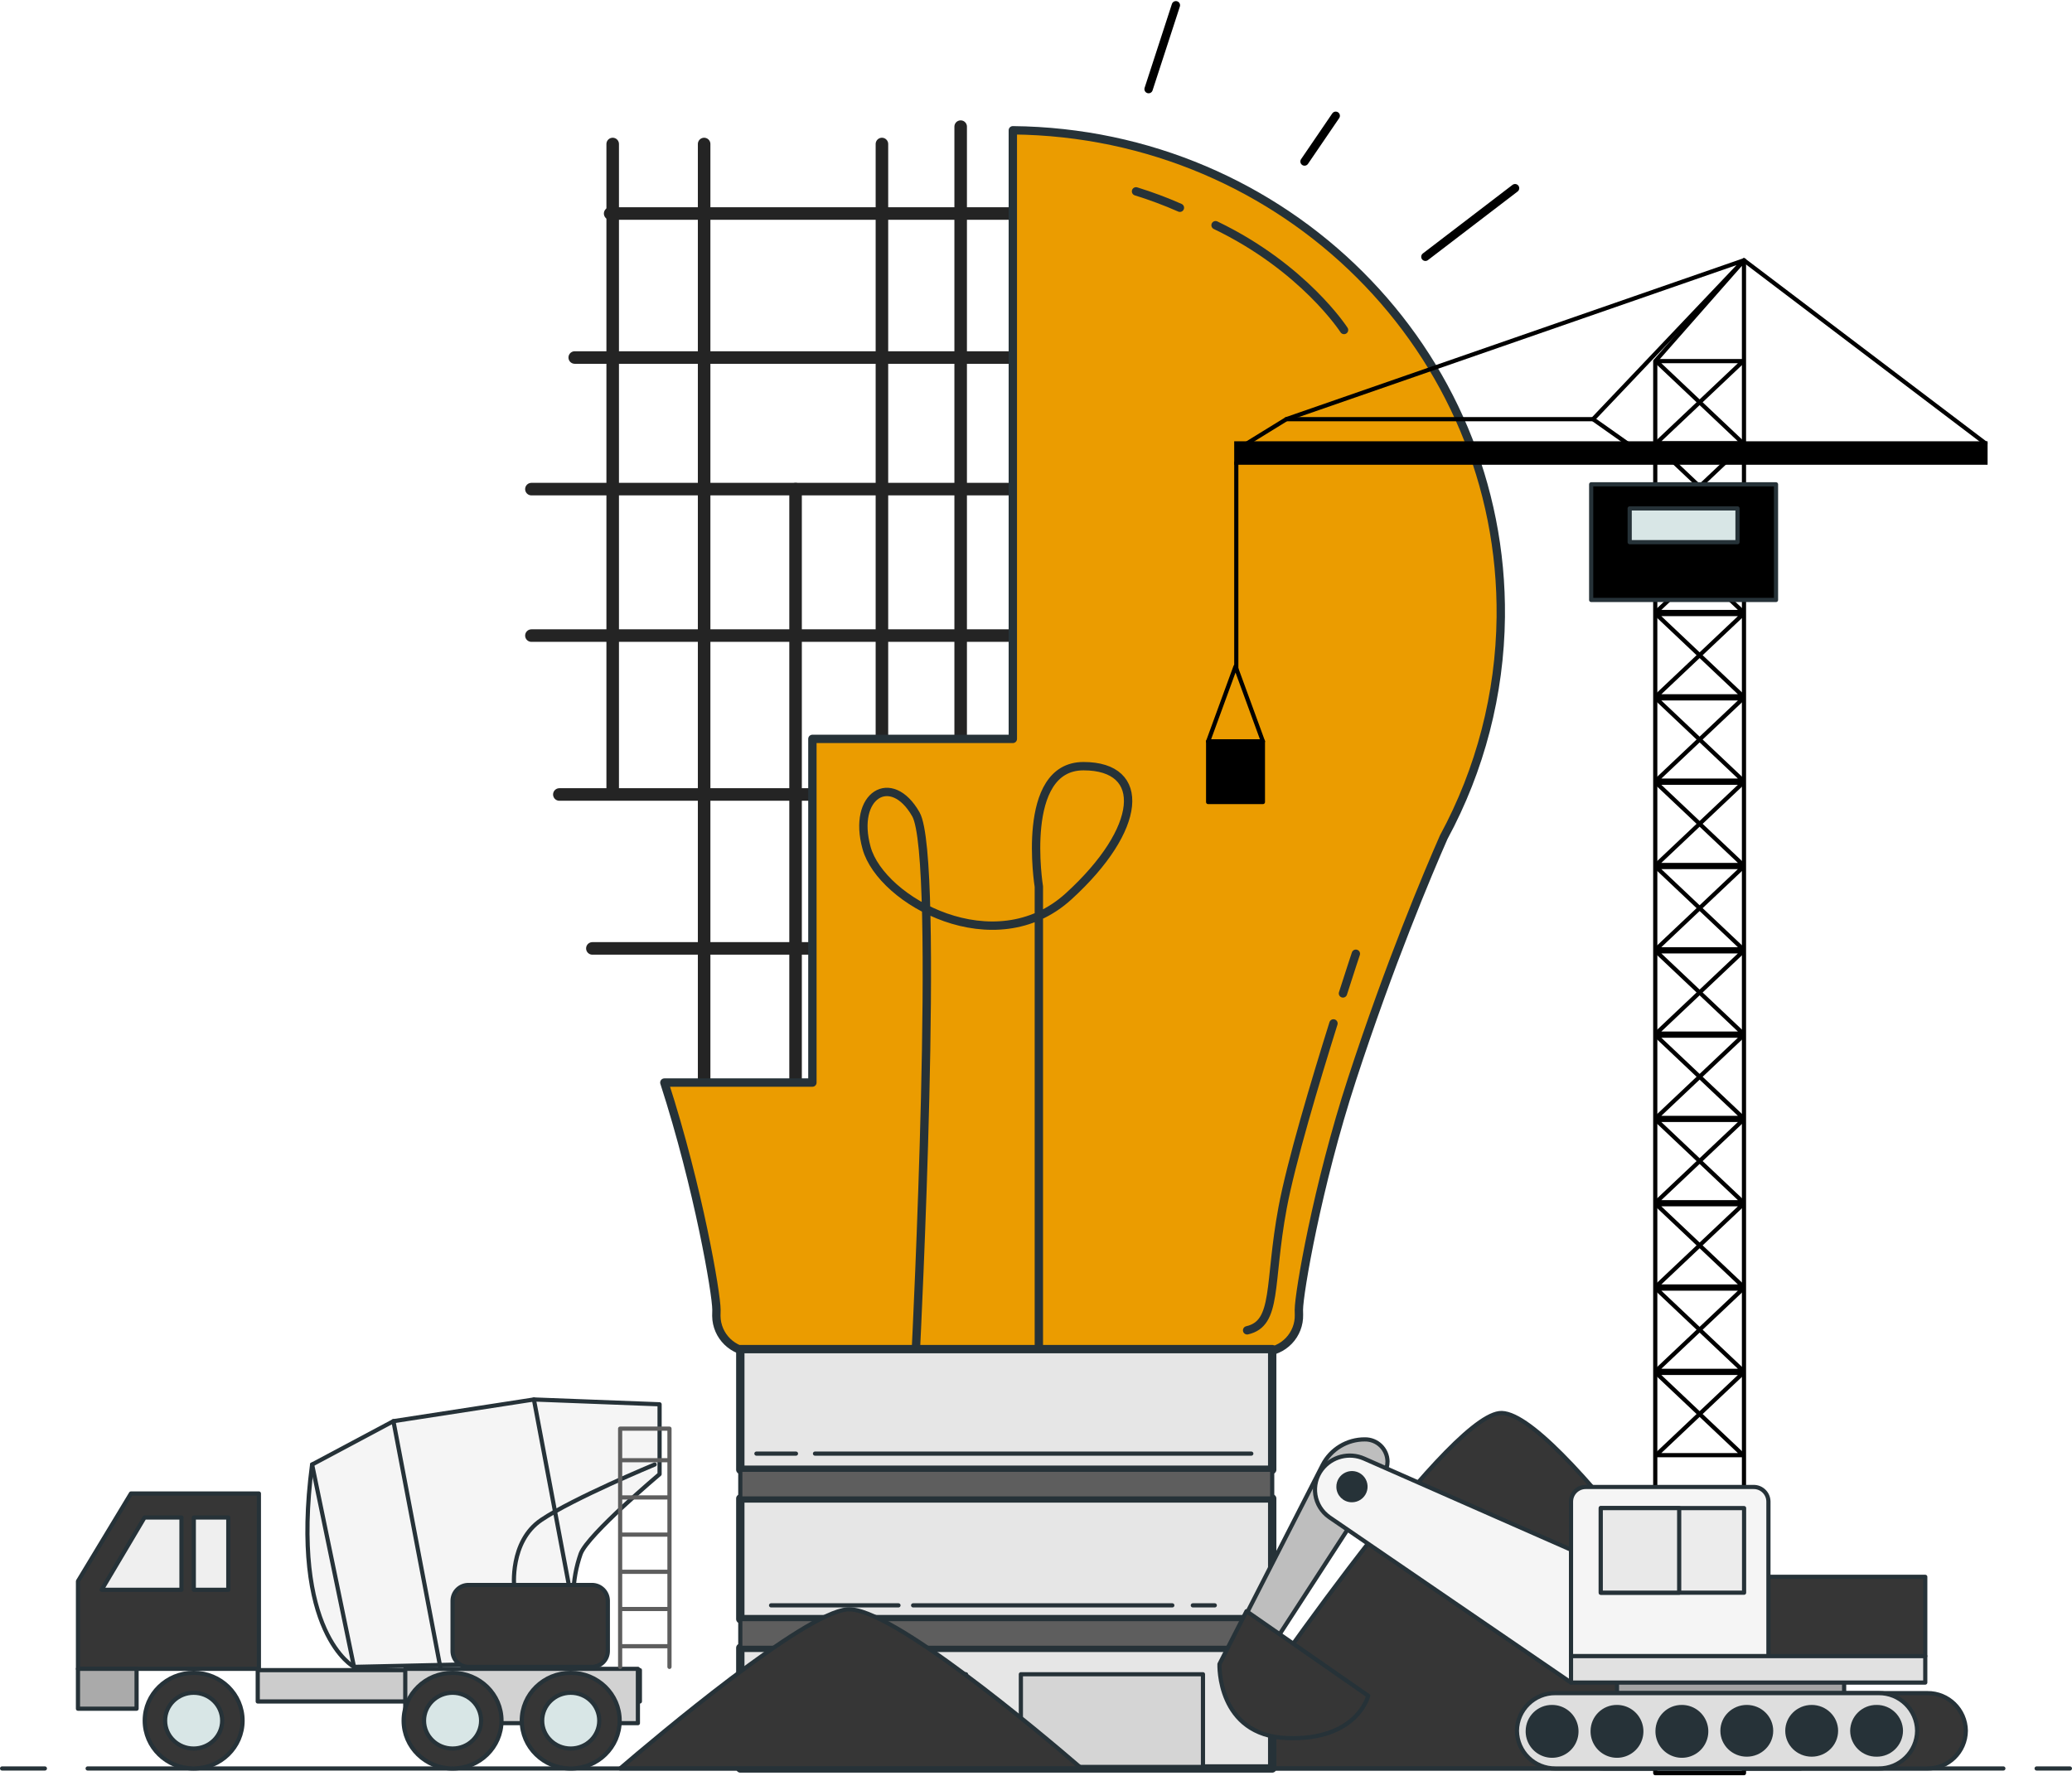
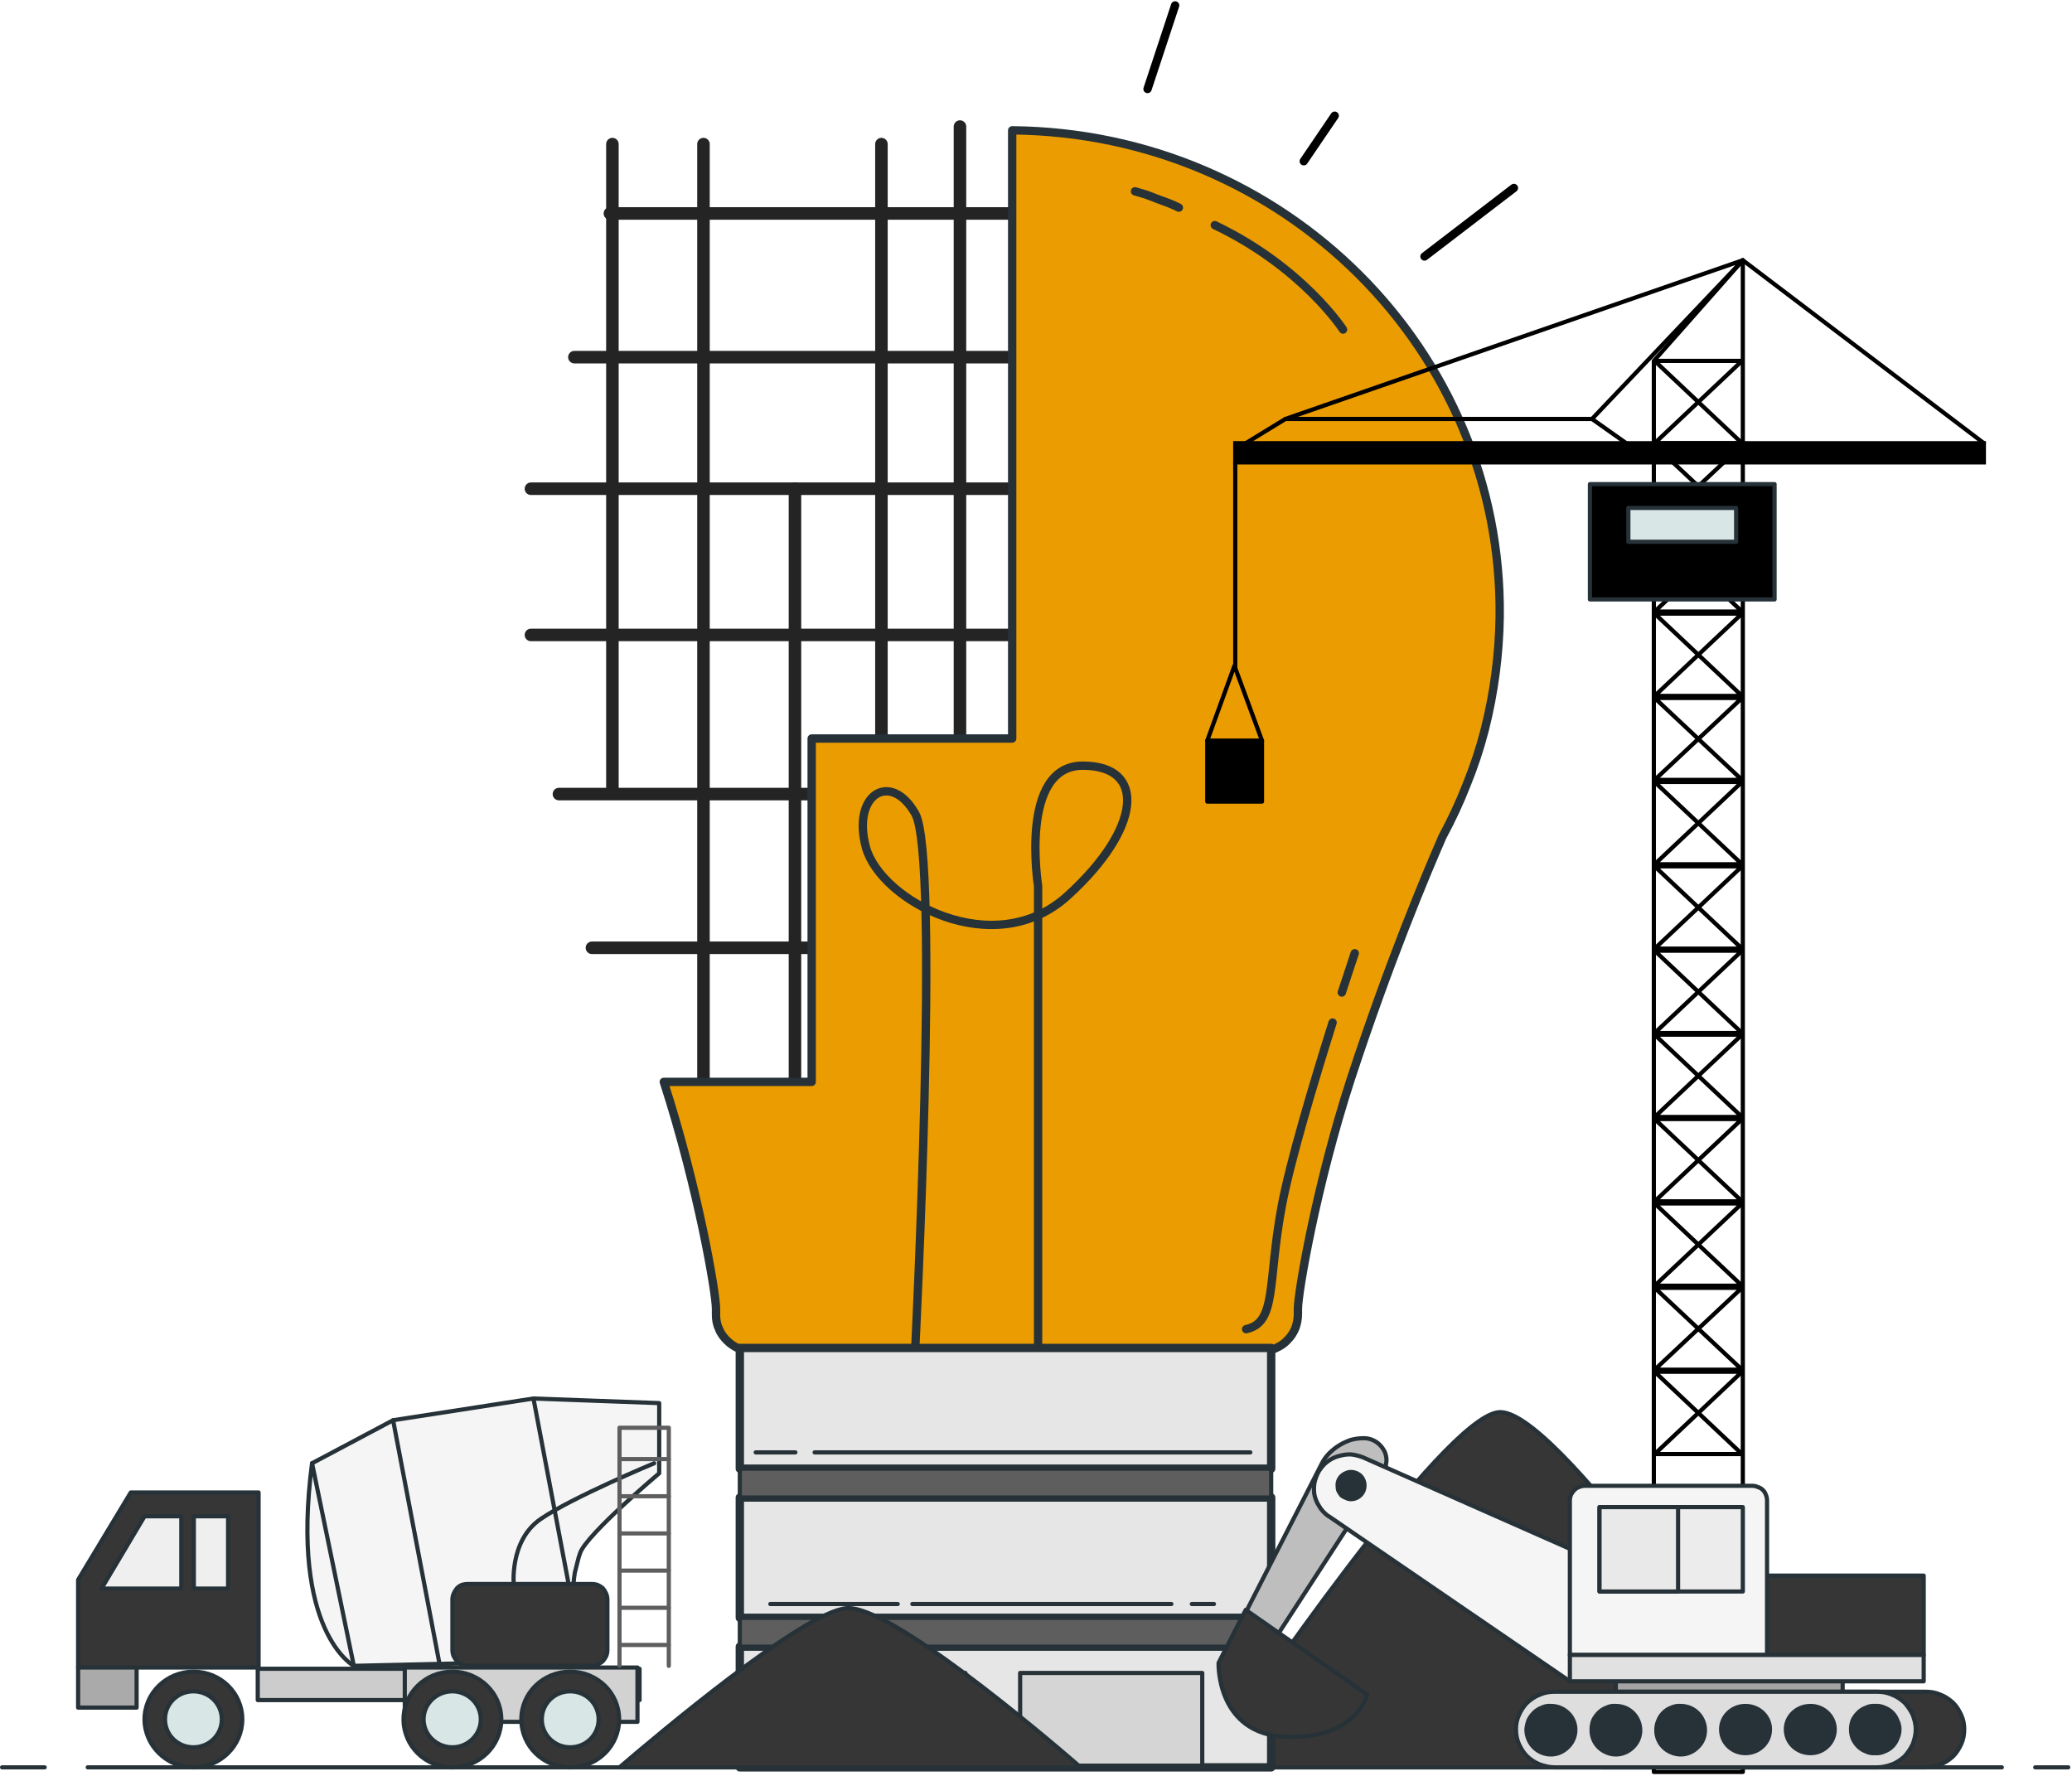
- <svg xmlns="http://www.w3.org/2000/svg" width="495.635" height="424.674" viewBox="0 0 495.635 424.674">
-   <g id="Imagem_capa" transform="translate(0.5 1.26)">
-     <g id="Bulb" transform="translate(126.617 0)">
-       <path id="Caminho_48124" data-name="Caminho 48124" d="M6.992,483.039c10.748-15.992,56.644-83.2,70.012-85,13.08-1.759,59.542,66.213,72.119,85Z" transform="translate(154.487 -61.245)" fill="#363636" stroke="#263238" stroke-linecap="round" stroke-linejoin="round" stroke-width="1" />
-       <g id="Grupo_16703" data-name="Grupo 16703">
-         <g id="Grupo_16699" data-name="Grupo 16699" transform="translate(0 29.033)">
-           <line id="Linha_2" data-name="Linha 2" y2="155.013" transform="translate(102.68)" fill="none" stroke="#242424" stroke-linecap="round" stroke-linejoin="round" stroke-width="3" />
-           <line id="Linha_3" data-name="Linha 3" y2="150.855" transform="translate(83.845 4.157)" fill="none" stroke="#242424" stroke-linecap="round" stroke-linejoin="round" stroke-width="3" />
-           <line id="Linha_4" data-name="Linha 4" y2="146.105" transform="translate(63.188 86.713)" fill="none" stroke="#242424" stroke-linecap="round" stroke-linejoin="round" stroke-width="3" />
-           <line id="Linha_5" data-name="Linha 5" y2="228.659" transform="translate(41.315 4.157)" fill="none" stroke="#242424" stroke-linecap="round" stroke-linejoin="round" stroke-width="3" />
-           <line id="Linha_6" data-name="Linha 6" y2="155.014" transform="translate(19.442 4.157)" fill="none" stroke="#242424" stroke-linecap="round" stroke-linejoin="round" stroke-width="3" />
-           <line id="Linha_7" data-name="Linha 7" x1="100.249" transform="translate(18.835 20.788)" fill="none" stroke="#242424" stroke-linecap="round" stroke-linejoin="round" stroke-width="3" />
-           <line id="Linha_8" data-name="Linha 8" x1="108.723" transform="translate(10.361 55.234)" fill="none" stroke="#242424" stroke-linecap="round" stroke-linejoin="round" stroke-width="3" />
-           <line id="Linha_9" data-name="Linha 9" x1="120.907" transform="translate(0 86.713)" fill="none" stroke="#242424" stroke-linecap="round" stroke-linejoin="round" stroke-width="3" />
-           <line id="Linha_10" data-name="Linha 10" x1="122.728" transform="translate(0.001 121.754)" fill="none" stroke="#242424" stroke-linecap="round" stroke-linejoin="round" stroke-width="3" />
-           <line id="Linha_11" data-name="Linha 11" x1="92.959" transform="translate(6.683 159.765)" fill="none" stroke="#242424" stroke-linecap="round" stroke-linejoin="round" stroke-width="3" />
-           <line id="Linha_12" data-name="Linha 12" x1="60.756" transform="translate(14.582 196.588)" fill="none" stroke="#242424" stroke-linecap="round" stroke-linejoin="round" stroke-width="3" />
+ <svg xmlns="http://www.w3.org/2000/svg" version="1.2" viewBox="0 0 496 425" width="496" height="425">
+   <style>
+ 		.s0 { fill: #363636;stroke: #263238;stroke-linecap: round;stroke-linejoin: round } 
+ 		.s1 { fill: none;stroke: #242424;stroke-linecap: round;stroke-linejoin: round;stroke-width: 3 } 
+ 		.s2 { fill: none;stroke: #000000;stroke-linecap: round;stroke-linejoin: round;stroke-width: 2 } 
+ 		.s3 { fill: #eb9c00;stroke: #263238;stroke-linecap: round;stroke-linejoin: round;stroke-width: 2 } 
+ 		.s4 { fill: none;stroke: #263238;stroke-linecap: round;stroke-linejoin: round;stroke-width: 2 } 
+ 		.s5 { fill: #e6e6e6;stroke: #263238;stroke-linecap: round;stroke-linejoin: round;stroke-width: 2 } 
+ 		.s6 { fill: #5e5e5e;stroke: #263238;stroke-linecap: round;stroke-linejoin: round } 
+ 		.s7 { fill: none;stroke: #263238;stroke-linecap: round;stroke-linejoin: round } 
+ 		.s8 { fill: #d5d5d5;stroke: #263238;stroke-linecap: round;stroke-linejoin: round } 
+ 		.s9 { fill: #007f7a;stroke: #263238;stroke-linecap: round;stroke-linejoin: round } 
+ 		.s10 { fill: #aaaaaa;stroke: #263238;stroke-linecap: round;stroke-linejoin: round } 
+ 		.s11 { fill: #f5f5f5;stroke: #263238;stroke-linecap: round;stroke-linejoin: round } 
+ 		.s12 { fill: #cccccc;stroke: #263238;stroke-linecap: round;stroke-linejoin: round } 
+ 		.s13 { fill: #efefef;stroke: #263238;stroke-linecap: round;stroke-linejoin: round } 
+ 		.s14 { fill: #d2d2d2;stroke: #263238;stroke-linecap: round;stroke-linejoin: round } 
+ 		.s15 { fill: #d8e6e6;stroke: #263238;stroke-linecap: round;stroke-linejoin: round } 
+ 		.s16 { fill: none;stroke: #5e5e5e;stroke-linecap: round;stroke-linejoin: round } 
+ 		.s17 { fill: none;stroke: #000000;stroke-linecap: round;stroke-linejoin: round } 
+ 		.s18 { fill: #000000;stroke: #000000;stroke-linecap: round } 
+ 		.s19 { fill: #000000;stroke: #263238;stroke-linecap: round;stroke-linejoin: round } 
+ 		.s20 { fill: #000000;stroke: #000000;stroke-linecap: round;stroke-linejoin: round } 
+ 		.s21 { fill: #bebebe;stroke: #263238;stroke-linecap: round;stroke-linejoin: round } 
+ 		.s22 { fill: #a4a4a4;stroke: #263238;stroke-linecap: round;stroke-linejoin: round } 
+ 		.s23 { fill: #dedede;stroke: #263238;stroke-linecap: round;stroke-linejoin: round } 
+ 		.s24 { fill: #e1e1e1;stroke: #263238;stroke-linecap: round;stroke-linejoin: round } 
+ 		.s25 { fill: #263238;stroke: #263238;stroke-linecap: round;stroke-linejoin: round } 
+ 		.s26 { fill: #ececec;stroke: #263238;stroke-linecap: round;stroke-linejoin: round } 
+ 		.s27 { fill: #e9e9e9;stroke: #263238;stroke-linecap: round;stroke-linejoin: round } 
+ 	</style>
+   <g id="Imagem_capa">
+     <g id="Bulb">
+       <path id="Caminho_48124" class="s0" d="m288.6 423.1c10.7-16 56.6-83.2 70-85 13.1-1.8 59.5 66.2 72.1 85z" />
+       <g id="Grupo_16703">
+         <g id="Grupo_16699">
+           <path id="Linha_2" class="s1" d="m229.8 30.3v155" />
+           <path id="Linha_3" class="s1" d="m211 34.5v150.8" />
+           <path id="Linha_4" class="s1" d="m190.3 117v146.1" />
+           <path id="Linha_5" class="s1" d="m168.4 34.5v228.6" />
+           <path id="Linha_6" class="s1" d="m146.6 34.5v155" />
+           <path id="Linha_7" class="s1" d="m246.2 51.1h-100.2" />
+           <path id="Linha_8" class="s1" d="m246.2 85.5h-108.7" />
+           <path id="Linha_9" class="s1" d="m248 117h-120.9" />
+           <path id="Linha_10" class="s1" d="m249.8 152h-122.7" />
+           <path id="Linha_11" class="s1" d="m226.8 190.1h-93" />
+           <path id="Linha_12" class="s1" d="m202.5 226.9h-60.8" />
        </g>
-         <g id="Grupo_16700" data-name="Grupo 16700" transform="translate(147.633)">
-           <line id="Linha_13" data-name="Linha 13" x1="21.449" y2="16.409" transform="translate(66.213 43.758)" fill="none" stroke="#000" stroke-linecap="round" stroke-linejoin="round" stroke-width="2" />
-           <line id="Linha_14" data-name="Linha 14" x1="7.461" y2="10.939" transform="translate(37.303 26.437)" fill="none" stroke="#000" stroke-linecap="round" stroke-linejoin="round" stroke-width="2" />
-           <line id="Linha_15" data-name="Linha 15" x1="6.528" y2="20.056" transform="translate(0)" fill="none" stroke="#000" stroke-linecap="round" stroke-linejoin="round" stroke-width="2" />
+         <g id="Grupo_16700">
+           <path id="Linha_13" class="s2" d="m362.4 45l-21.4 16.4" />
+           <path id="Linha_14" class="s2" d="m319.5 27.7l-7.4 10.9" />
+           <path id="Linha_15" class="s2" d="m281.3 1.3l-6.6 20" />
        </g>
-         <g id="Grupo_16701" data-name="Grupo 16701" transform="translate(31.8 29.906)">
-           <path id="Caminho_48125" data-name="Caminho 48125" d="M91.712,263.363h35.413V181.147H175.07V35.555C240.2,36.2,292.452,88.334,291.79,151.994a113.225,113.225,0,0,1-13.646,52.668c-3.843,8.745-12.883,30.177-21.931,57.879-8.348,25.574-12.72,51.3-12.72,55.18,0,.376.008.774.021,1.185a8.712,8.712,0,0,1-8.522,8.913c-.1,0-.19.005-.286.005H112.961a8.727,8.727,0,0,1-8.812-8.639q0-.14.005-.279.02-.617.021-1.185C104.175,313.879,99.893,288.663,91.712,263.363Z" transform="translate(-91.712 -35.555)" fill="#eb9c00" stroke="#263238" stroke-linecap="round" stroke-linejoin="round" stroke-width="2" />
-           <path id="Caminho_48126" data-name="Caminho 48126" d="M192.876,56.733a97.17,97.17,0,0,0-10.493-3.919" transform="translate(-69.555 -38.202)" fill="none" stroke="#263238" stroke-linecap="round" stroke-linejoin="round" stroke-width="2" />
-           <path id="Caminho_48127" data-name="Caminho 48127" d="M166.737,87.443s-9.612-14.921-30.73-25.066" transform="translate(-4.154 -39.669)" fill="none" stroke="#263238" stroke-linecap="round" stroke-linejoin="round" stroke-width="2" />
-           <path id="Caminho_48128" data-name="Caminho 48128" d="M159.645,287.925c-4.378,13.971-10.16,33.317-12.17,44.124-3.392,18.238-1.131,27.633-8.481,29.29" transform="translate(0.41 -74.266)" fill="none" stroke="#263238" stroke-linecap="round" stroke-linejoin="round" stroke-width="2" />
-           <path id="Caminho_48129" data-name="Caminho 48129" d="M135.751,268.236s-1.244,3.745-3.082,9.489" transform="translate(29.659 -71.246)" fill="none" stroke="#263238" stroke-linecap="round" stroke-linejoin="round" stroke-width="2" />
-           <path id="Caminho_48130" data-name="Caminho 48130" d="M238.985,354.235V244.05s-4.649-28.814,10.678-28.814,14.149,14.983-3.537,31.119-44.8,1.152-48.341-11.526,5.9-18.441,11.791-8.067,0,127.934,0,127.934" transform="translate(-149.403 -63.116)" fill="none" stroke="#263238" stroke-linecap="round" stroke-linejoin="round" stroke-width="2" />
+         <g id="Grupo_16701">
+           <path id="Caminho_48125" class="s3" d="m158.9 259h35.4v-82.2h48v-145.6c65.1 0.6 117.4 52.7 116.7 116.4q-0.1 6.9-1 13.7-0.9 6.8-2.6 13.5-1.7 6.6-4.3 13-2.5 6.4-5.8 12.5c-3.8 8.7-12.8 30.1-21.9 57.9-8.3 25.5-12.7 51.3-12.7 55.1q0 0.6 0 1.2c0 1.2-0.2 2.3-0.6 3.4-0.4 1-1 2-1.8 2.8-0.8 0.9-1.7 1.5-2.8 2-1 0.5-2.2 0.7-3.3 0.7q-0.1 0-0.3 0h-121.7c-1.2 0-2.3-0.2-3.4-0.6-1-0.4-2-1.1-2.8-1.9-0.8-0.8-1.5-1.7-1.9-2.8-0.5-1-0.7-2.2-0.7-3.3q0-0.1 0-0.3 0-0.6 0-1.2c0-3.8-4.3-29-12.5-54.3z" />
+           <path id="Caminho_48126" fill-rule="evenodd" class="s4" d="m282.2 49.7q-1.2-0.6-2.5-1.1-1.3-0.5-2.7-1-1.3-0.5-2.6-1-1.3-0.4-2.7-0.8" />
+           <path id="Caminho_48127" fill-rule="evenodd" class="s4" d="m321.5 78.9c0 0-9.6-14.9-30.7-25" />
+           <path id="Caminho_48128" fill-rule="evenodd" class="s4" d="m319 244.8c-4.4 14-10.2 33.3-12.2 44.1-3.4 18.3-1.1 27.7-8.5 29.3" />
+           <path id="Caminho_48129" fill-rule="evenodd" class="s4" d="m324.3 228.2c0 0-1.2 3.7-3.1 9.4" />
+           <path id="Caminho_48130" fill-rule="evenodd" class="s4" d="m248.5 322.3v-110.2c0 0-4.6-28.8 10.7-28.8 15.3 0 14.1 15-3.6 31.1-17.6 16.1-44.8 1.2-48.3-11.5-3.5-12.7 5.9-18.5 11.8-8.1 5.9 10.4 0 127.9 0 127.9" />
        </g>
-         <g id="Grupo_16702" data-name="Grupo 16702" transform="translate(49.969 321.474)">
-           <rect id="Retângulo_4666" data-name="Retângulo 4666" width="127.232" height="28.86" fill="#e6e6e6" stroke="#263238" stroke-linecap="round" stroke-linejoin="round" stroke-width="2" />
-           <rect id="Retângulo_4667" data-name="Retângulo 4667" width="127.232" height="28.86" transform="translate(0 35.732)" fill="#e6e6e6" stroke="#263238" stroke-linecap="round" stroke-linejoin="round" stroke-width="2" />
-           <rect id="Retângulo_4668" data-name="Retângulo 4668" width="127.232" height="6.872" transform="translate(0 28.86)" fill="#5e5e5e" stroke="#263238" stroke-linecap="round" stroke-linejoin="round" stroke-width="1" />
-           <rect id="Retângulo_4669" data-name="Retângulo 4669" width="127.232" height="28.86" transform="translate(0 71.463)" fill="#e6e6e6" stroke="#263238" stroke-linecap="round" stroke-linejoin="round" stroke-width="2" />
-           <line id="Linha_16" data-name="Linha 16" x1="9.458" transform="translate(3.855 25.003)" fill="none" stroke="#263238" stroke-linecap="round" stroke-linejoin="round" stroke-width="1" />
-           <line id="Linha_17" data-name="Linha 17" x1="104.365" transform="translate(17.867 25.003)" fill="none" stroke="#263238" stroke-linecap="round" stroke-linejoin="round" stroke-width="1" />
-           <line id="Linha_18" data-name="Linha 18" x1="30.475" transform="translate(7.36 61.3)" fill="none" stroke="#263238" stroke-linecap="round" stroke-linejoin="round" stroke-width="1" />
-           <line id="Linha_19" data-name="Linha 19" x1="62.001" transform="translate(41.337 61.3)" fill="none" stroke="#263238" stroke-linecap="round" stroke-linejoin="round" stroke-width="1" />
-           <line id="Linha_20" data-name="Linha 20" x1="5.255" transform="translate(108.243 61.3)" fill="none" stroke="#263238" stroke-linecap="round" stroke-linejoin="round" stroke-width="1" />
-           <rect id="Retângulo_4670" data-name="Retângulo 4670" width="127.232" height="6.872" transform="translate(0 64.592)" fill="#5e5e5e" stroke="#263238" stroke-linecap="round" stroke-linejoin="round" stroke-width="1" />
-           <rect id="Retângulo_4671" data-name="Retângulo 4671" width="43.558" height="22.165" transform="translate(67.113 77.786)" fill="#d5d5d5" stroke="#263238" stroke-linecap="round" stroke-linejoin="round" stroke-width="1" />
-           <rect id="Retângulo_4672" data-name="Retângulo 4672" width="43.558" height="22.165" transform="translate(10.428 77.786)" fill="#007f7a" stroke="#263238" stroke-linecap="round" stroke-linejoin="round" stroke-width="1" />
+         <g id="Grupo_16702">
+           <path id="Retângulo_4666" class="s5" d="m177.1 322.7h127.2v28.9h-127.2z" />
+           <path id="Retângulo_4667" class="s5" d="m177.1 358.5h127.2v28.8h-127.2z" />
+           <path id="Retângulo_4668" class="s6" d="m177.1 351.6h127.2v6.9h-127.2z" />
+           <path id="Retângulo_4669" class="s5" d="m177.1 394.2h127.2v28.9h-127.2z" />
+           <path id="Linha_16" class="s7" d="m190.4 347.7h-9.5" />
+           <path id="Linha_17" class="s7" d="m299.3 347.7h-104.3" />
+           <path id="Linha_18" class="s7" d="m214.9 384h-30.5" />
+           <path id="Linha_19" class="s7" d="m280.4 384h-62" />
+           <path id="Linha_20" class="s7" d="m290.6 384h-5.3" />
+           <path id="Retângulo_4670" class="s6" d="m177.1 387.3h127.2v6.9h-127.2z" />
+           <path id="Retângulo_4671" class="s8" d="m244.2 400.5h43.6v22.2h-43.6z" />
+           <path id="Retângulo_4672" class="s9" d="m187.5 400.5h43.6v22.2h-43.6z" />
        </g>
      </g>
    </g>
-     <g id="Ground" transform="translate(0 383.724)">
-       <path id="Caminho_48131" data-name="Caminho 48131" d="M210.179,491.548c8.345-7.16,43.978-37.251,54.361-38.055,10.158-.787,46.236,29.643,56,38.055Z" transform="translate(-62.332 -453.478)" fill="#363636" stroke="#263238" stroke-linecap="round" stroke-linejoin="round" stroke-width="1" />
-       <g id="Grupo_16704" data-name="Grupo 16704" transform="translate(0 38.074)">
-         <line id="Linha_21" data-name="Linha 21" x1="10.234" transform="translate(0)" fill="none" stroke="#263238" stroke-linecap="round" stroke-linejoin="round" stroke-width="1" />
-         <line id="Linha_22" data-name="Linha 22" x1="458.247" transform="translate(20.468)" fill="none" stroke="#263238" stroke-linecap="round" stroke-linejoin="round" stroke-width="1" />
-         <line id="Linha_23" data-name="Linha 23" x1="7.96" transform="translate(486.675)" fill="none" stroke="#263238" stroke-linecap="round" stroke-linejoin="round" stroke-width="1" />
+     <g id="Ground">
+       <path id="Caminho_48131" class="s0" d="m148.3 423.1c8.4-7.2 44-37.3 54.4-38.1 10.2-0.8 46.2 29.6 56 38.1z" />
+       <g id="Grupo_16704">
+         <path id="Linha_21" class="s7" d="m10.7 423.1h-10.2" />
+         <path id="Linha_22" class="s7" d="m479.2 423.1h-458.2" />
+         <path id="Linha_23" class="s7" d="m495.1 423.1h-7.9" />
      </g>
    </g>
-     <g id="Trucks" transform="translate(18.151 61.009)">
-       <g id="Grupo_16709" data-name="Grupo 16709" transform="translate(0 272.518)">
-         <path id="Caminho_48132" data-name="Caminho 48132" d="M455.284,420.753h30.6V462.7H442.61V441.723Z" transform="translate(-442.606 -398.262)" fill="#363636" stroke="#263238" stroke-linecap="round" stroke-linejoin="round" stroke-width="1" />
-         <rect id="Retângulo_4673" data-name="Retângulo 4673" width="14.019" height="9.533" transform="translate(0 64.437)" fill="#aaa" stroke="#263238" stroke-linecap="round" stroke-linejoin="round" stroke-width="1" />
-         <path id="Caminho_48133" data-name="Caminho 48133" d="M340.53,458.154s-15.328-8.068-10.022-48.407l19.454-10.374,33.6-5.186,30.066,1.152v16.712s-17.1,14.408-18.864,19.017a31.286,31.286,0,0,0-1.769,9.8V457Z" transform="translate(-274.503 -394.187)" fill="#f5f5f5" stroke="#263238" stroke-linecap="round" stroke-linejoin="round" stroke-width="1" />
-         <line id="Linha_24" data-name="Linha 24" x2="10.022" y2="48.408" transform="translate(56.005 15.56)" fill="none" stroke="#263238" stroke-linecap="round" stroke-linejoin="round" stroke-width="1" />
-         <line id="Linha_25" data-name="Linha 25" x2="11.201" y2="58.781" transform="translate(75.459 5.187)" fill="none" stroke="#263238" stroke-linecap="round" stroke-linejoin="round" stroke-width="1" />
-         <line id="Linha_26" data-name="Linha 26" x2="8.253" y2="43.797" transform="translate(109.062)" fill="none" stroke="#263238" stroke-linecap="round" stroke-linejoin="round" stroke-width="1" />
-         <path id="Caminho_48134" data-name="Caminho 48134" d="M364.451,412.566S345,420.633,337.332,425.82s-6.484,16.136-6.484,16.136" transform="translate(-226.502 -397.006)" fill="none" stroke="#263238" stroke-linecap="round" stroke-linejoin="round" stroke-width="1" />
-         <rect id="Retângulo_4674" data-name="Retângulo 4674" width="91.413" height="7.496" transform="translate(43.001 64.746)" fill="#ccc" stroke="#263238" stroke-linecap="round" stroke-linejoin="round" stroke-width="1" />
-         <g id="Grupo_16705" data-name="Grupo 16705" transform="translate(5.667 28.238)">
-           <path id="Caminho_48135" data-name="Caminho 48135" d="M483.572,444.83H464.479l10.25-17.289h8.843Z" transform="translate(-464.479 -427.541)" fill="#efefef" stroke="#263238" stroke-linecap="round" stroke-linejoin="round" stroke-width="1" />
-           <rect id="Retângulo_4675" data-name="Retângulo 4675" width="8.253" height="17.288" transform="translate(22.04)" fill="#efefef" stroke="#263238" stroke-linecap="round" stroke-linejoin="round" stroke-width="1" />
+     <g id="Trucks">
+       <g id="Grupo_16709">
+         <path id="Caminho_48132" class="s0" d="m31.3 357.3h30.6v41.9h-43.2v-21z" />
+         <path id="Retângulo_4673" class="s10" d="m18.7 399.2h14v9.6h-14z" />
+         <path id="Caminho_48133" class="s11" d="m84.7 398.8c0 0-15.3-8.1-10-48.5l19.4-10.3 33.6-5.2 30.1 1.1v16.8c0 0-17.1 14.4-18.9 19q-0.4 1.1-0.7 2.4-0.3 1.2-0.6 2.4-0.2 1.2-0.3 2.5-0.1 1.2-0.2 2.5v16.1z" />
+         <path id="Linha_24" class="s7" d="m74.7 350.3l10 48.5" />
+         <path id="Linha_25" class="s7" d="m94.1 340l11.2 58.8" />
+         <path id="Linha_26" class="s7" d="m127.7 334.8l8.3 43.8" />
+         <path id="Caminho_48134" fill-rule="evenodd" class="s7" d="m156.6 350.3c0 0-19.5 8.1-27.1 13.3-7.7 5.2-6.5 16.1-6.5 16.1" />
+         <path id="Retângulo_4674" class="s12" d="m61.7 399.5h91.4v7.5h-91.4z" />
+         <g id="Grupo_16705">
+           <path id="Caminho_48135" class="s13" d="m43.4 380.3h-19.1l10.3-17.3h8.8z" />
+           <path id="Retângulo_4675" class="s13" d="m46.4 363h8.2v17.3h-8.2z" />
        </g>
-         <rect id="Retângulo_4676" data-name="Retângulo 4676" width="55.648" height="12.991" transform="translate(78.29 64.437)" fill="#d2d2d2" stroke="#263238" stroke-linecap="round" stroke-linejoin="round" stroke-width="1" />
-         <g id="Grupo_16706" data-name="Grupo 16706" transform="translate(15.968 65.391)">
-           <ellipse id="Elipse_3" data-name="Elipse 3" cx="11.703" cy="11.44" rx="11.703" ry="11.44" fill="#363636" stroke="#263238" stroke-linecap="round" stroke-linejoin="round" stroke-width="1" />
-           <ellipse id="Elipse_4" data-name="Elipse 4" cx="6.827" cy="6.673" rx="6.827" ry="6.673" transform="translate(4.876 4.767)" fill="#d8e6e6" stroke="#263238" stroke-linecap="round" stroke-linejoin="round" stroke-width="1" />
+         <path id="Retângulo_4676" class="s14" d="m96.9 399.2h55.7v13h-55.7z" />
+         <g id="Grupo_16706">
+           <path id="Elipse_3" class="s0" d="m46.3 423.1c-6.4 0-11.7-5.2-11.7-11.5 0-6.3 5.3-11.4 11.7-11.4 6.5 0 11.7 5.1 11.7 11.4 0 6.3-5.2 11.5-11.7 11.5z" />
+           <path id="Elipse_4" class="s15" d="m46.3 418.3c-3.8 0-6.8-3-6.8-6.7 0-3.7 3-6.7 6.8-6.7 3.8 0 6.8 3 6.8 6.7 0 3.7-3 6.7-6.8 6.7z" />
        </g>
-         <g id="Grupo_16707" data-name="Grupo 16707" transform="translate(106.162 65.395)">
-           <ellipse id="Elipse_5" data-name="Elipse 5" cx="11.706" cy="11.443" rx="11.706" ry="11.443" fill="#363636" stroke="#263238" stroke-linecap="round" stroke-linejoin="round" stroke-width="1" />
-           <ellipse id="Elipse_6" data-name="Elipse 6" cx="6.827" cy="6.673" rx="6.827" ry="6.673" transform="translate(4.88 4.763)" fill="#d8e6e6" stroke="#263238" stroke-linecap="round" stroke-linejoin="round" stroke-width="1" />
+         <g id="Grupo_16707">
+           <path id="Elipse_5" class="s0" d="m136.5 423.1c-6.5 0-11.7-5.1-11.7-11.5 0-6.3 5.2-11.4 11.7-11.4 6.5 0 11.7 5.1 11.7 11.4 0 6.4-5.2 11.5-11.7 11.5z" />
+           <path id="Elipse_6" class="s15" d="m136.5 418.3c-3.8 0-6.8-3-6.8-6.7 0-3.7 3-6.7 6.8-6.7 3.8 0 6.8 3 6.8 6.7 0 3.7-3 6.7-6.8 6.7z" />
        </g>
-         <g id="Grupo_16708" data-name="Grupo 16708" transform="translate(77.902 65.397)">
-           <ellipse id="Elipse_7" data-name="Elipse 7" cx="11.704" cy="11.441" rx="11.704" ry="11.441" transform="translate(0)" fill="#363636" stroke="#263238" stroke-linecap="round" stroke-linejoin="round" stroke-width="1" />
-           <ellipse id="Elipse_8" data-name="Elipse 8" cx="6.827" cy="6.673" rx="6.827" ry="6.673" transform="translate(4.878 4.76)" fill="#d8e6e6" stroke="#263238" stroke-linecap="round" stroke-linejoin="round" stroke-width="1" />
+         <g id="Grupo_16708">
+           <path id="Elipse_7" class="s0" d="m108.3 423.1c-6.5 0-11.7-5.1-11.7-11.5 0-6.3 5.2-11.4 11.7-11.4 6.4 0 11.7 5.1 11.7 11.4 0 6.4-5.3 11.5-11.7 11.5z" />
+           <path id="Elipse_8" class="s15" d="m108.3 418.3c-3.8 0-6.9-3-6.9-6.7 0-3.7 3.1-6.7 6.9-6.7 3.7 0 6.8 3 6.8 6.7 0 3.7-3.1 6.7-6.8 6.7z" />
        </g>
-         <path id="Retângulo_4677" data-name="Retângulo 4677" d="M377.322,446.6H347.846a3.79,3.79,0,0,0-3.832,3.746v12.1a3.79,3.79,0,0,0,3.832,3.746h29.477a3.789,3.789,0,0,0,3.832-3.746v-12.1A3.789,3.789,0,0,0,377.322,446.6Z" transform="translate(-254.407 -402.227)" fill="#363636" stroke="#263238" stroke-linecap="round" stroke-linejoin="round" stroke-width="1" />
-         <path id="Caminho_48136" data-name="Caminho 48136" d="M338.4,459.419V402.43H326.6v56.989" transform="translate(-196.909 -395.451)" fill="none" stroke="#5e5e5e" stroke-linecap="round" stroke-linejoin="round" stroke-width="1" />
-         <line id="Linha_27" data-name="Linha 27" x1="11.587" transform="translate(129.815 14.529)" fill="none" stroke="#5e5e5e" stroke-linecap="round" stroke-linejoin="round" stroke-width="1" />
-         <line id="Linha_28" data-name="Linha 28" x1="11.587" transform="translate(129.815 23.428)" fill="none" stroke="#5e5e5e" stroke-linecap="round" stroke-linejoin="round" stroke-width="1" />
-         <line id="Linha_29" data-name="Linha 29" x1="11.587" transform="translate(129.815 32.327)" fill="none" stroke="#5e5e5e" stroke-linecap="round" stroke-linejoin="round" stroke-width="1" />
-         <line id="Linha_30" data-name="Linha 30" x1="11.587" transform="translate(129.815 41.226)" fill="none" stroke="#5e5e5e" stroke-linecap="round" stroke-linejoin="round" stroke-width="1" />
-         <line id="Linha_31" data-name="Linha 31" x1="11.587" transform="translate(129.815 50.125)" fill="none" stroke="#5e5e5e" stroke-linecap="round" stroke-linejoin="round" stroke-width="1" />
-         <line id="Linha_32" data-name="Linha 32" x1="11.587" transform="translate(129.815 59.024)" fill="none" stroke="#5e5e5e" stroke-linecap="round" stroke-linejoin="round" stroke-width="1" />
+         <path id="Retângulo_4677" class="s0" d="m141.6 379.2h-29.5q-0.8 0-1.5 0.2-0.7 0.3-1.2 0.8-0.5 0.6-0.8 1.3-0.3 0.7-0.3 1.4v12.1q0 0.8 0.3 1.5 0.3 0.6 0.8 1.2 0.5 0.5 1.2 0.8 0.7 0.3 1.5 0.3h29.5q0.7 0 1.4-0.3 0.7-0.3 1.3-0.8 0.5-0.6 0.8-1.2 0.3-0.7 0.3-1.5v-12.1q0-0.7-0.3-1.4-0.3-0.7-0.8-1.3-0.6-0.5-1.3-0.8-0.7-0.2-1.4-0.2z" />
+         <path id="Caminho_48136" fill-rule="evenodd" class="s16" d="m160.1 398.8v-57h-11.8v57" />
+         <path id="Linha_27" class="s16" d="m160.1 349.3h-11.6" />
+         <path id="Linha_28" class="s16" d="m160.1 358.2h-11.6" />
+         <path id="Linha_29" class="s16" d="m160.1 367.1h-11.6" />
+         <path id="Linha_30" class="s16" d="m160.1 376h-11.6" />
+         <path id="Linha_31" class="s16" d="m160.1 384.9h-11.6" />
+         <path id="Linha_32" class="s16" d="m160.1 393.8h-11.6" />
      </g>
-       <g id="Grupo_16711" data-name="Grupo 16711" transform="translate(270.342)">
-         <path id="Caminho_48137" data-name="Caminho 48137" d="M23.005,434.2H44.228V72.294L23.005,96.419Z" transform="translate(83.949 -72.294)" fill="none" stroke="#000" stroke-linecap="round" stroke-linejoin="round" stroke-width="1" />
-         <path id="Caminho_48138" data-name="Caminho 48138" d="M44.064,406.353H23.243l20.821-19.677H23.243Z" transform="translate(83.911 -120.517)" fill="none" stroke="#000" stroke-linecap="round" stroke-linejoin="round" stroke-width="1" />
-         <path id="Caminho_48139" data-name="Caminho 48139" d="M44.064,382.529H23.243l20.821-19.677H23.243Z" transform="translate(83.911 -116.863)" fill="none" stroke="#000" stroke-linecap="round" stroke-linejoin="round" stroke-width="1" />
-         <path id="Caminho_48140" data-name="Caminho 48140" d="M44.064,358.7H23.243l20.821-19.676H23.243Z" transform="translate(83.911 -113.208)" fill="none" stroke="#000" stroke-linecap="round" stroke-linejoin="round" stroke-width="1" />
-         <path id="Caminho_48141" data-name="Caminho 48141" d="M44.064,334.88H23.243L44.064,315.2H23.243Z" transform="translate(83.911 -109.554)" fill="none" stroke="#000" stroke-linecap="round" stroke-linejoin="round" stroke-width="1" />
-         <path id="Caminho_48142" data-name="Caminho 48142" d="M44.064,311.056H23.243l20.821-19.677H23.243Z" transform="translate(83.911 -105.899)" fill="none" stroke="#000" stroke-linecap="round" stroke-linejoin="round" stroke-width="1" />
-         <path id="Caminho_48143" data-name="Caminho 48143" d="M44.064,287.232H23.243l20.821-19.677H23.243Z" transform="translate(83.911 -102.245)" fill="none" stroke="#000" stroke-linecap="round" stroke-linejoin="round" stroke-width="1" />
-         <path id="Caminho_48144" data-name="Caminho 48144" d="M44.064,263.407H23.243l20.821-19.676H23.243Z" transform="translate(83.911 -98.591)" fill="none" stroke="#000" stroke-linecap="round" stroke-linejoin="round" stroke-width="1" />
-         <path id="Caminho_48145" data-name="Caminho 48145" d="M44.064,239.583H23.243l20.821-19.676H23.243Z" transform="translate(83.911 -94.936)" fill="none" stroke="#000" stroke-linecap="round" stroke-linejoin="round" stroke-width="1" />
-         <path id="Caminho_48146" data-name="Caminho 48146" d="M44.064,215.759H23.243l20.821-19.677H23.243Z" transform="translate(83.911 -91.282)" fill="none" stroke="#000" stroke-linecap="round" stroke-linejoin="round" stroke-width="1" />
-         <path id="Caminho_48147" data-name="Caminho 48147" d="M44.064,191.935H23.243l20.821-19.677H23.243Z" transform="translate(83.911 -87.627)" fill="none" stroke="#000" stroke-linecap="round" stroke-linejoin="round" stroke-width="1" />
-         <path id="Caminho_48148" data-name="Caminho 48148" d="M44.064,168.11H23.243l20.821-19.676H23.243Z" transform="translate(83.911 -83.973)" fill="none" stroke="#000" stroke-linecap="round" stroke-linejoin="round" stroke-width="1" />
-         <path id="Caminho_48149" data-name="Caminho 48149" d="M44.064,144.286H23.243L44.064,124.61H23.243Z" transform="translate(83.911 -80.319)" fill="none" stroke="#000" stroke-linecap="round" stroke-linejoin="round" stroke-width="1" />
-         <path id="Caminho_48150" data-name="Caminho 48150" d="M44.064,120.462H23.243l20.821-19.677H23.243Z" transform="translate(83.911 -76.664)" fill="none" stroke="#000" stroke-linecap="round" stroke-linejoin="round" stroke-width="1" />
-         <path id="Caminho_48151" data-name="Caminho 48151" d="M55.062,123.517l10.28-6.328h73.366l8.961,6.328Z" transform="translate(-46.633 -79.18)" fill="none" stroke="#000" stroke-linecap="round" stroke-linejoin="round" stroke-width="1" />
-         <path id="Retângulo_4678" data-name="Retângulo 4678" d="M179.215,0H0V4.61H179.215Z" transform="translate(6.735 43.798)" stroke="#000" stroke-linecap="round" stroke-width="1" />
-         <path id="Caminho_48152" data-name="Caminho 48152" d="M23.005,110.3,132.472,72.294,96.371,110.3" transform="translate(-4.296 -72.294)" fill="none" stroke="#000" stroke-linecap="round" stroke-linejoin="round" stroke-width="1" />
-         <line id="Linha_33" data-name="Linha 33" x2="57.773" y2="43.797" transform="translate(128.177 0)" fill="none" stroke="#000" stroke-linecap="round" stroke-linejoin="round" stroke-width="1" />
-         <rect id="Retângulo_4679" data-name="Retângulo 4679" width="44.214" height="27.661" transform="translate(91.626 53.594)" stroke="#263238" stroke-linecap="round" stroke-linejoin="round" stroke-width="1" />
-         <rect id="Retângulo_4680" data-name="Retângulo 4680" width="25.792" height="8.068" transform="translate(100.837 59.357)" fill="#d8e6e6" stroke="#263238" stroke-linecap="round" stroke-linejoin="round" stroke-width="1" />
-         <line id="Linha_34" data-name="Linha 34" y2="49.701" transform="translate(6.735 48.408)" fill="none" stroke="#000" stroke-linecap="round" stroke-linejoin="round" stroke-width="1" />
-         <g id="Grupo_16710" data-name="Grupo 16710" transform="translate(0 97.159)">
-           <rect id="Retângulo_4681" data-name="Retângulo 4681" width="13.103" height="14.515" transform="translate(0 17.919)" stroke="#000" stroke-linecap="round" stroke-linejoin="round" stroke-width="1" />
-           <path id="Caminho_48153" data-name="Caminho 48153" d="M172.029,204.975l-6.551-17.919-6.551,17.919" transform="translate(-158.926 -187.056)" fill="none" stroke="#000" stroke-linecap="round" stroke-linejoin="round" stroke-width="1" />
+       <g id="Grupo_16711">
+         <path id="Caminho_48137" fill-rule="evenodd" class="s17" d="m395.9 424.2h21.3v-361.9l-21.3 24.1z" />
+         <path id="Caminho_48138" fill-rule="evenodd" class="s17" d="m417 348.1h-20.9l20.9-19.7h-20.9z" />
+         <path id="Caminho_48139" fill-rule="evenodd" class="s17" d="m417 327.9h-20.9l20.9-19.6h-20.9z" />
+         <path id="Caminho_48140" fill-rule="evenodd" class="s17" d="m417 307.8h-20.9l20.9-19.7h-20.9z" />
+         <path id="Caminho_48141" fill-rule="evenodd" class="s17" d="m417 287.6h-20.9l20.9-19.7h-20.9z" />
+         <path id="Caminho_48142" fill-rule="evenodd" class="s17" d="m417 267.4h-20.9l20.9-19.7h-20.9z" />
+         <path id="Caminho_48143" fill-rule="evenodd" class="s17" d="m417 247.3h-20.9l20.9-19.7h-20.9z" />
+         <path id="Caminho_48144" fill-rule="evenodd" class="s17" d="m417 227.1h-20.9l20.9-19.7h-20.9z" />
+         <path id="Caminho_48145" fill-rule="evenodd" class="s17" d="m417 206.9h-20.9l20.9-19.7h-20.9z" />
+         <path id="Caminho_48146" fill-rule="evenodd" class="s17" d="m417 186.7h-20.9l20.9-19.6h-20.9z" />
+         <path id="Caminho_48147" fill-rule="evenodd" class="s17" d="m417 166.6h-20.9l20.9-19.7h-20.9z" />
+         <path id="Caminho_48148" fill-rule="evenodd" class="s17" d="m417 146.4h-20.9l20.9-19.7h-20.9z" />
+         <path id="Caminho_48149" fill-rule="evenodd" class="s17" d="m417 126.2h-20.9l20.9-19.6h-20.9z" />
+         <path id="Caminho_48150" fill-rule="evenodd" class="s17" d="m417 106.1h-20.9l20.9-19.7h-20.9z" />
+         <path id="Caminho_48151" fill-rule="evenodd" class="s17" d="m297.4 106.6l10.3-6.3h73.4l8.9 6.3z" />
+         <path id="Retângulo_4678" class="s18" d="m474.9 106.1h-179.2v4.6h179.2z" />
+         <path id="Caminho_48152" fill-rule="evenodd" class="s17" d="m307.7 100.3l109.5-38-36.1 38" />
+         <path id="Linha_33" class="s17" d="m417.2 62.3l57.7 43.8" />
+         <path id="Retângulo_4679" class="s19" d="m380.6 115.9h44.2v27.6h-44.2z" />
+         <path id="Retângulo_4680" class="s15" d="m389.8 121.6h25.8v8.1h-25.8z" />
+         <path id="Linha_34" class="s17" d="m295.7 110.7v49.7" />
+         <g id="Grupo_16710">
+           <path id="Retângulo_4681" class="s20" d="m289 177.3h13.1v14.6h-13.1z" />
+           <path id="Caminho_48153" fill-rule="evenodd" class="s17" d="m302.1 177.3l-6.6-17.9-6.5 17.9" />
        </g>
      </g>
-       <g id="Grupo_16712" data-name="Grupo 16712" transform="translate(273.053 282.063)">
-         <path id="Caminho_48154" data-name="Caminho 48154" d="M159.2,413.592l-28.362,43.721-7.116-5.059,20.817-40.7a11.305,11.305,0,0,1,10.086-6.093h0a5.357,5.357,0,0,1,5.417,5.294A5.2,5.2,0,0,1,159.2,413.592Z" transform="translate(-119.845 -405.461)" fill="#bebebe" stroke="#263238" stroke-linecap="round" stroke-linejoin="round" stroke-width="1" />
-         <path id="Caminho_48155" data-name="Caminho 48155" d="M135.641,454.01l29.114,20.235s-2.588,10.749-19.406,10.117-16.172-17.706-16.172-17.706Z" transform="translate(-129.174 -412.908)" fill="#363636" stroke="#263238" stroke-linecap="round" stroke-linejoin="round" stroke-width="1" />
-         <path id="Caminho_48156" data-name="Caminho 48156" d="M132.537,433.986,79.809,410.764a8.449,8.449,0,0,0-10.129,2.594h0a8.026,8.026,0,0,0,1.764,11.388l.164.115L129.3,464.34Z" transform="translate(-45.211 -406.164)" fill="#f5f5f5" stroke="#263238" stroke-linecap="round" stroke-linejoin="round" stroke-width="1" />
-         <rect id="Retângulo_4682" data-name="Retângulo 4682" width="54.336" height="8.22" transform="translate(95.089 56.278)" fill="#a4a4a4" stroke="#263238" stroke-linecap="round" stroke-linejoin="round" stroke-width="1" />
-         <rect id="Retângulo_4683" data-name="Retângulo 4683" width="47.221" height="18.97" transform="translate(121.61 32.881)" fill="#363636" stroke="#263238" stroke-linecap="round" stroke-linejoin="round" stroke-width="1" />
-         <path id="Retângulo_4684" data-name="Retângulo 4684" d="M59.762,418.906H19.655a3.518,3.518,0,0,0-3.557,3.477v37H63.32v-37A3.518,3.518,0,0,0,59.762,418.906Z" transform="translate(67.994 -407.523)" fill="#f5f5f5" stroke="#263238" stroke-linecap="round" stroke-linejoin="round" stroke-width="1" />
-         <path id="Caminho_48157" data-name="Caminho 48157" d="M46.839,495.181h-77.3a9.115,9.115,0,0,1-9.217-9.01h0a9.116,9.116,0,0,1,9.217-9.011h77.3a9.116,9.116,0,0,1,9.218,9.011h0A9.116,9.116,0,0,1,46.839,495.181Z" transform="translate(122.478 -416.459)" fill="#363636" stroke="#263238" stroke-linecap="round" stroke-linejoin="round" stroke-width="1" />
-         <path id="Caminho_48158" data-name="Caminho 48158" d="M60.593,495.181h-77.3a9.116,9.116,0,0,1-9.218-9.01h0a9.116,9.116,0,0,1,9.218-9.011h77.3a9.116,9.116,0,0,1,9.218,9.011h0A9.116,9.116,0,0,1,60.593,495.181Z" transform="translate(97.079 -416.459)" fill="#dedede" stroke="#263238" stroke-linecap="round" stroke-linejoin="round" stroke-width="1" />
-         <rect id="Retângulo_4685" data-name="Retângulo 4685" width="84.739" height="6.323" transform="translate(84.092 51.851)" fill="#e1e1e1" stroke="#263238" stroke-linecap="round" stroke-linejoin="round" stroke-width="1" />
-         <path id="Caminho_48159" data-name="Caminho 48159" d="M-21.339,486.776a5.759,5.759,0,0,0,5.821,5.693,5.759,5.759,0,0,0,5.823-5.691,5.758,5.758,0,0,0-5.82-5.693h0A5.759,5.759,0,0,0-21.339,486.776Z" transform="translate(172.703 -417.061)" fill="#263238" stroke="#263238" stroke-linecap="round" stroke-linejoin="round" stroke-width="1" />
-         <ellipse id="Elipse_9" data-name="Elipse 9" cx="5.822" cy="5.691" rx="5.822" ry="5.691" transform="translate(135.84 64.024)" fill="#263238" stroke="#263238" stroke-linecap="round" stroke-linejoin="round" stroke-width="1" />
-         <ellipse id="Elipse_10" data-name="Elipse 10" cx="5.822" cy="5.691" rx="5.822" ry="5.691" transform="translate(120.316 64.024)" fill="#263238" stroke="#263238" stroke-linecap="round" stroke-linejoin="round" stroke-width="1" />
-         <path id="Caminho_48160" data-name="Caminho 48160" d="M33.671,486.776a5.824,5.824,0,1,0,5.823-5.691h0A5.758,5.758,0,0,0,33.671,486.776Z" transform="translate(71.12 -417.061)" fill="#263238" stroke="#263238" stroke-linecap="round" stroke-linejoin="round" stroke-width="1" />
-         <path id="Caminho_48161" data-name="Caminho 48161" d="M52.008,486.776a5.824,5.824,0,1,0,5.823-5.691h0A5.758,5.758,0,0,0,52.008,486.776Z" transform="translate(37.259 -417.061)" fill="#263238" stroke="#263238" stroke-linecap="round" stroke-linejoin="round" stroke-width="1" />
-         <path id="Caminho_48162" data-name="Caminho 48162" d="M70.345,486.776a5.824,5.824,0,1,0,5.823-5.691h0a5.757,5.757,0,0,0-5.82,5.691Z" transform="translate(3.398 -417.061)" fill="#263238" stroke="#263238" stroke-linecap="round" stroke-linejoin="round" stroke-width="1" />
-         <path id="Caminho_48163" data-name="Caminho 48163" d="M129.945,418.333a3.235,3.235,0,1,1,3.234,3.161A3.2,3.2,0,0,1,129.945,418.333Z" transform="translate(-101.484 -406.95)" fill="#263238" stroke="#263238" stroke-linecap="round" stroke-linejoin="round" stroke-width="1" />
-         <rect id="Retângulo_4686" data-name="Retângulo 4686" width="34.284" height="20.234" transform="translate(91.207 16.441)" fill="#ececec" stroke="#263238" stroke-linecap="round" stroke-linejoin="round" stroke-width="1" />
-         <rect id="Retângulo_4687" data-name="Retângulo 4687" width="18.759" height="20.234" transform="translate(91.207 16.441)" fill="#e9e9e9" stroke="#263238" stroke-linecap="round" stroke-linejoin="round" stroke-width="1" />
+       <g id="Grupo_16712">
+         <path id="Caminho_48154" class="s21" d="m331.1 352.5l-28.4 43.7-7.1-5.1 20.8-40.7q0.7-1.4 1.8-2.5 1.1-1.1 2.4-1.9 1.3-0.8 2.8-1.3 1.5-0.4 3.1-0.4 1 0 2 0.4 1 0.4 1.8 1.2 0.7 0.7 1.2 1.7 0.4 1 0.4 2 0 0.4-0.1 0.8 0 0.3-0.1 0.7-0.1 0.4-0.3 0.7-0.1 0.3-0.3 0.7z" />
+         <path id="Caminho_48155" class="s0" d="m298.2 385.4l29.1 20.3c0 0-2.6 10.7-19.4 10.1-16.8-0.6-16.2-17.7-16.2-17.7z" />
+         <path id="Caminho_48156" class="s11" d="m379 372.2l-52.7-23.3q-1.3-0.5-2.7-0.7-1.4-0.1-2.8 0.3-1.4 0.3-2.6 1.1-1.2 0.8-2 1.9c-0.7 0.9-1.1 1.9-1.4 2.9-0.3 1-0.3 2.1-0.2 3.2 0.2 1.1 0.6 2.1 1.2 3 0.5 0.9 1.3 1.7 2.1 2.3l0.2 0.1 57.7 39.5z" />
+         <path id="Retângulo_4682" class="s22" d="m386.8 400.6h54.3v8.2h-54.3z" />
+         <path id="Retângulo_4683" class="s0" d="m413.3 377.2h47.2v19h-47.2z" />
+         <path id="Retângulo_4684" class="s11" d="m419.5 355.7h-40.1q-0.7 0-1.4 0.3-0.6 0.2-1.1 0.7-0.5 0.5-0.8 1.1-0.3 0.7-0.3 1.4v37h47.2v-37q0-0.7-0.3-1.4-0.2-0.6-0.7-1.1-0.5-0.5-1.2-0.7-0.6-0.3-1.3-0.3z" />
+         <path id="Caminho_48157" class="s0" d="m461 423.1h-77.3c-1.2 0-2.4-0.3-3.5-0.7-1.1-0.4-2.1-1.1-3-1.9-0.8-0.9-1.5-1.9-2-3-0.4-1.1-0.7-2.3-0.7-3.5 0-1.2 0.3-2.3 0.7-3.4 0.5-1.1 1.2-2.1 2-3 0.9-0.8 1.9-1.5 3-1.9 1.1-0.5 2.3-0.7 3.5-0.7h77.3c1.2 0 2.4 0.2 3.5 0.7 1.1 0.4 2.1 1.1 3 1.9 0.9 0.9 1.5 1.9 2 3 0.5 1.1 0.7 2.2 0.7 3.4 0 1.2-0.2 2.4-0.7 3.5-0.5 1.1-1.1 2.1-2 3-0.9 0.8-1.9 1.5-3 1.9-1.1 0.4-2.3 0.7-3.5 0.7z" />
+         <path id="Caminho_48158" class="s23" d="m449.4 423.1h-77.3c-1.2 0-2.4-0.3-3.5-0.7-1.1-0.4-2.1-1.1-3-1.9-0.9-0.9-1.5-1.9-2-3-0.5-1.1-0.7-2.3-0.7-3.5 0-1.2 0.2-2.3 0.7-3.4 0.5-1.1 1.1-2.1 2-3 0.9-0.8 1.9-1.5 3-1.9 1.1-0.5 2.3-0.7 3.5-0.7h77.3c1.2 0 2.4 0.2 3.5 0.7 1.1 0.4 2.1 1.1 3 1.9 0.8 0.9 1.5 1.9 2 3 0.4 1.1 0.7 2.2 0.7 3.4 0 1.2-0.3 2.4-0.7 3.5-0.5 1.1-1.2 2.1-2 3-0.9 0.8-1.9 1.5-3 1.9-1.1 0.4-2.3 0.7-3.5 0.7z" />
+         <path id="Retângulo_4685" class="s24" d="m375.8 396.2h84.7v6.3h-84.7z" />
+         <path id="Caminho_48159" class="s25" d="m443.1 414q0 1.2 0.4 2.2 0.5 1.1 1.3 1.9 0.8 0.8 1.9 1.2 1 0.5 2.2 0.4 1.1 0.1 2.2-0.4 1.1-0.4 1.9-1.2 0.8-0.8 1.2-1.9 0.5-1 0.5-2.2 0-1.1-0.5-2.1-0.4-1.1-1.2-1.9-0.8-0.8-1.9-1.2-1.1-0.5-2.2-0.4-1.2-0.1-2.2 0.4-1.1 0.4-1.9 1.2-0.8 0.8-1.3 1.8-0.4 1.1-0.4 2.2z" />
+         <path id="Elipse_9" class="s25" d="m433.4 419.7c-3.3 0-5.9-2.5-5.9-5.7 0-3.1 2.6-5.6 5.9-5.6 3.2 0 5.8 2.5 5.8 5.6 0 3.2-2.6 5.7-5.8 5.7z" />
+         <path id="Elipse_10" class="s25" d="m417.8 419.7c-3.2 0-5.8-2.5-5.8-5.7 0-3.1 2.6-5.6 5.8-5.6 3.3 0 5.9 2.5 5.9 5.6 0 3.2-2.6 5.7-5.9 5.7z" />
+         <path id="Caminho_48160" class="s25" d="m396.5 414c-0.1 2.4 1.3 4.6 3.5 5.5 2.2 1 4.7 0.5 6.4-1.2 1.7-1.6 2.2-4.1 1.3-6.3-0.9-2.2-3-3.6-5.4-3.6q-1.1-0.1-2.2 0.4-1.1 0.4-1.9 1.2-0.8 0.8-1.2 1.8-0.5 1.1-0.5 2.2z" />
+         <path id="Caminho_48161" class="s25" d="m381 414c-0.1 2.4 1.3 4.6 3.5 5.5 2.1 1 4.7 0.5 6.4-1.2 1.7-1.6 2.2-4.1 1.3-6.3-0.9-2.2-3-3.6-5.4-3.6q-1.2-0.1-2.2 0.4-1.1 0.4-1.9 1.2-0.8 0.8-1.3 1.8-0.4 1.1-0.4 2.2z" />
+         <path id="Caminho_48162" class="s25" d="m365.4 414c0 2.4 1.4 4.6 3.5 5.5 2.2 1 4.7 0.5 6.4-1.2 1.7-1.6 2.3-4.1 1.4-6.3-0.9-2.2-3.1-3.6-5.4-3.6q-1.2-0.1-2.2 0.4-1.1 0.4-1.9 1.2-0.8 0.8-1.3 1.8-0.4 1.1-0.5 2.2z" />
+         <path id="Caminho_48163" class="s25" d="m320.2 355.7c-0.1-1.3 0.7-2.5 1.9-3 1.2-0.6 2.6-0.3 3.6 0.6 0.9 0.9 1.2 2.3 0.7 3.6-0.5 1.2-1.7 2-3 2q-0.6 0-1.2-0.3-0.6-0.2-1.1-0.6-0.4-0.5-0.7-1.1-0.2-0.5-0.2-1.2z" />
+         <path id="Retângulo_4686" class="s26" d="m382.9 360.8h34.3v20.2h-34.3z" />
+         <path id="Retângulo_4687" class="s27" d="m382.9 360.8h18.8v20.2h-18.8z" />
      </g>
    </g>
  </g>
</svg>
